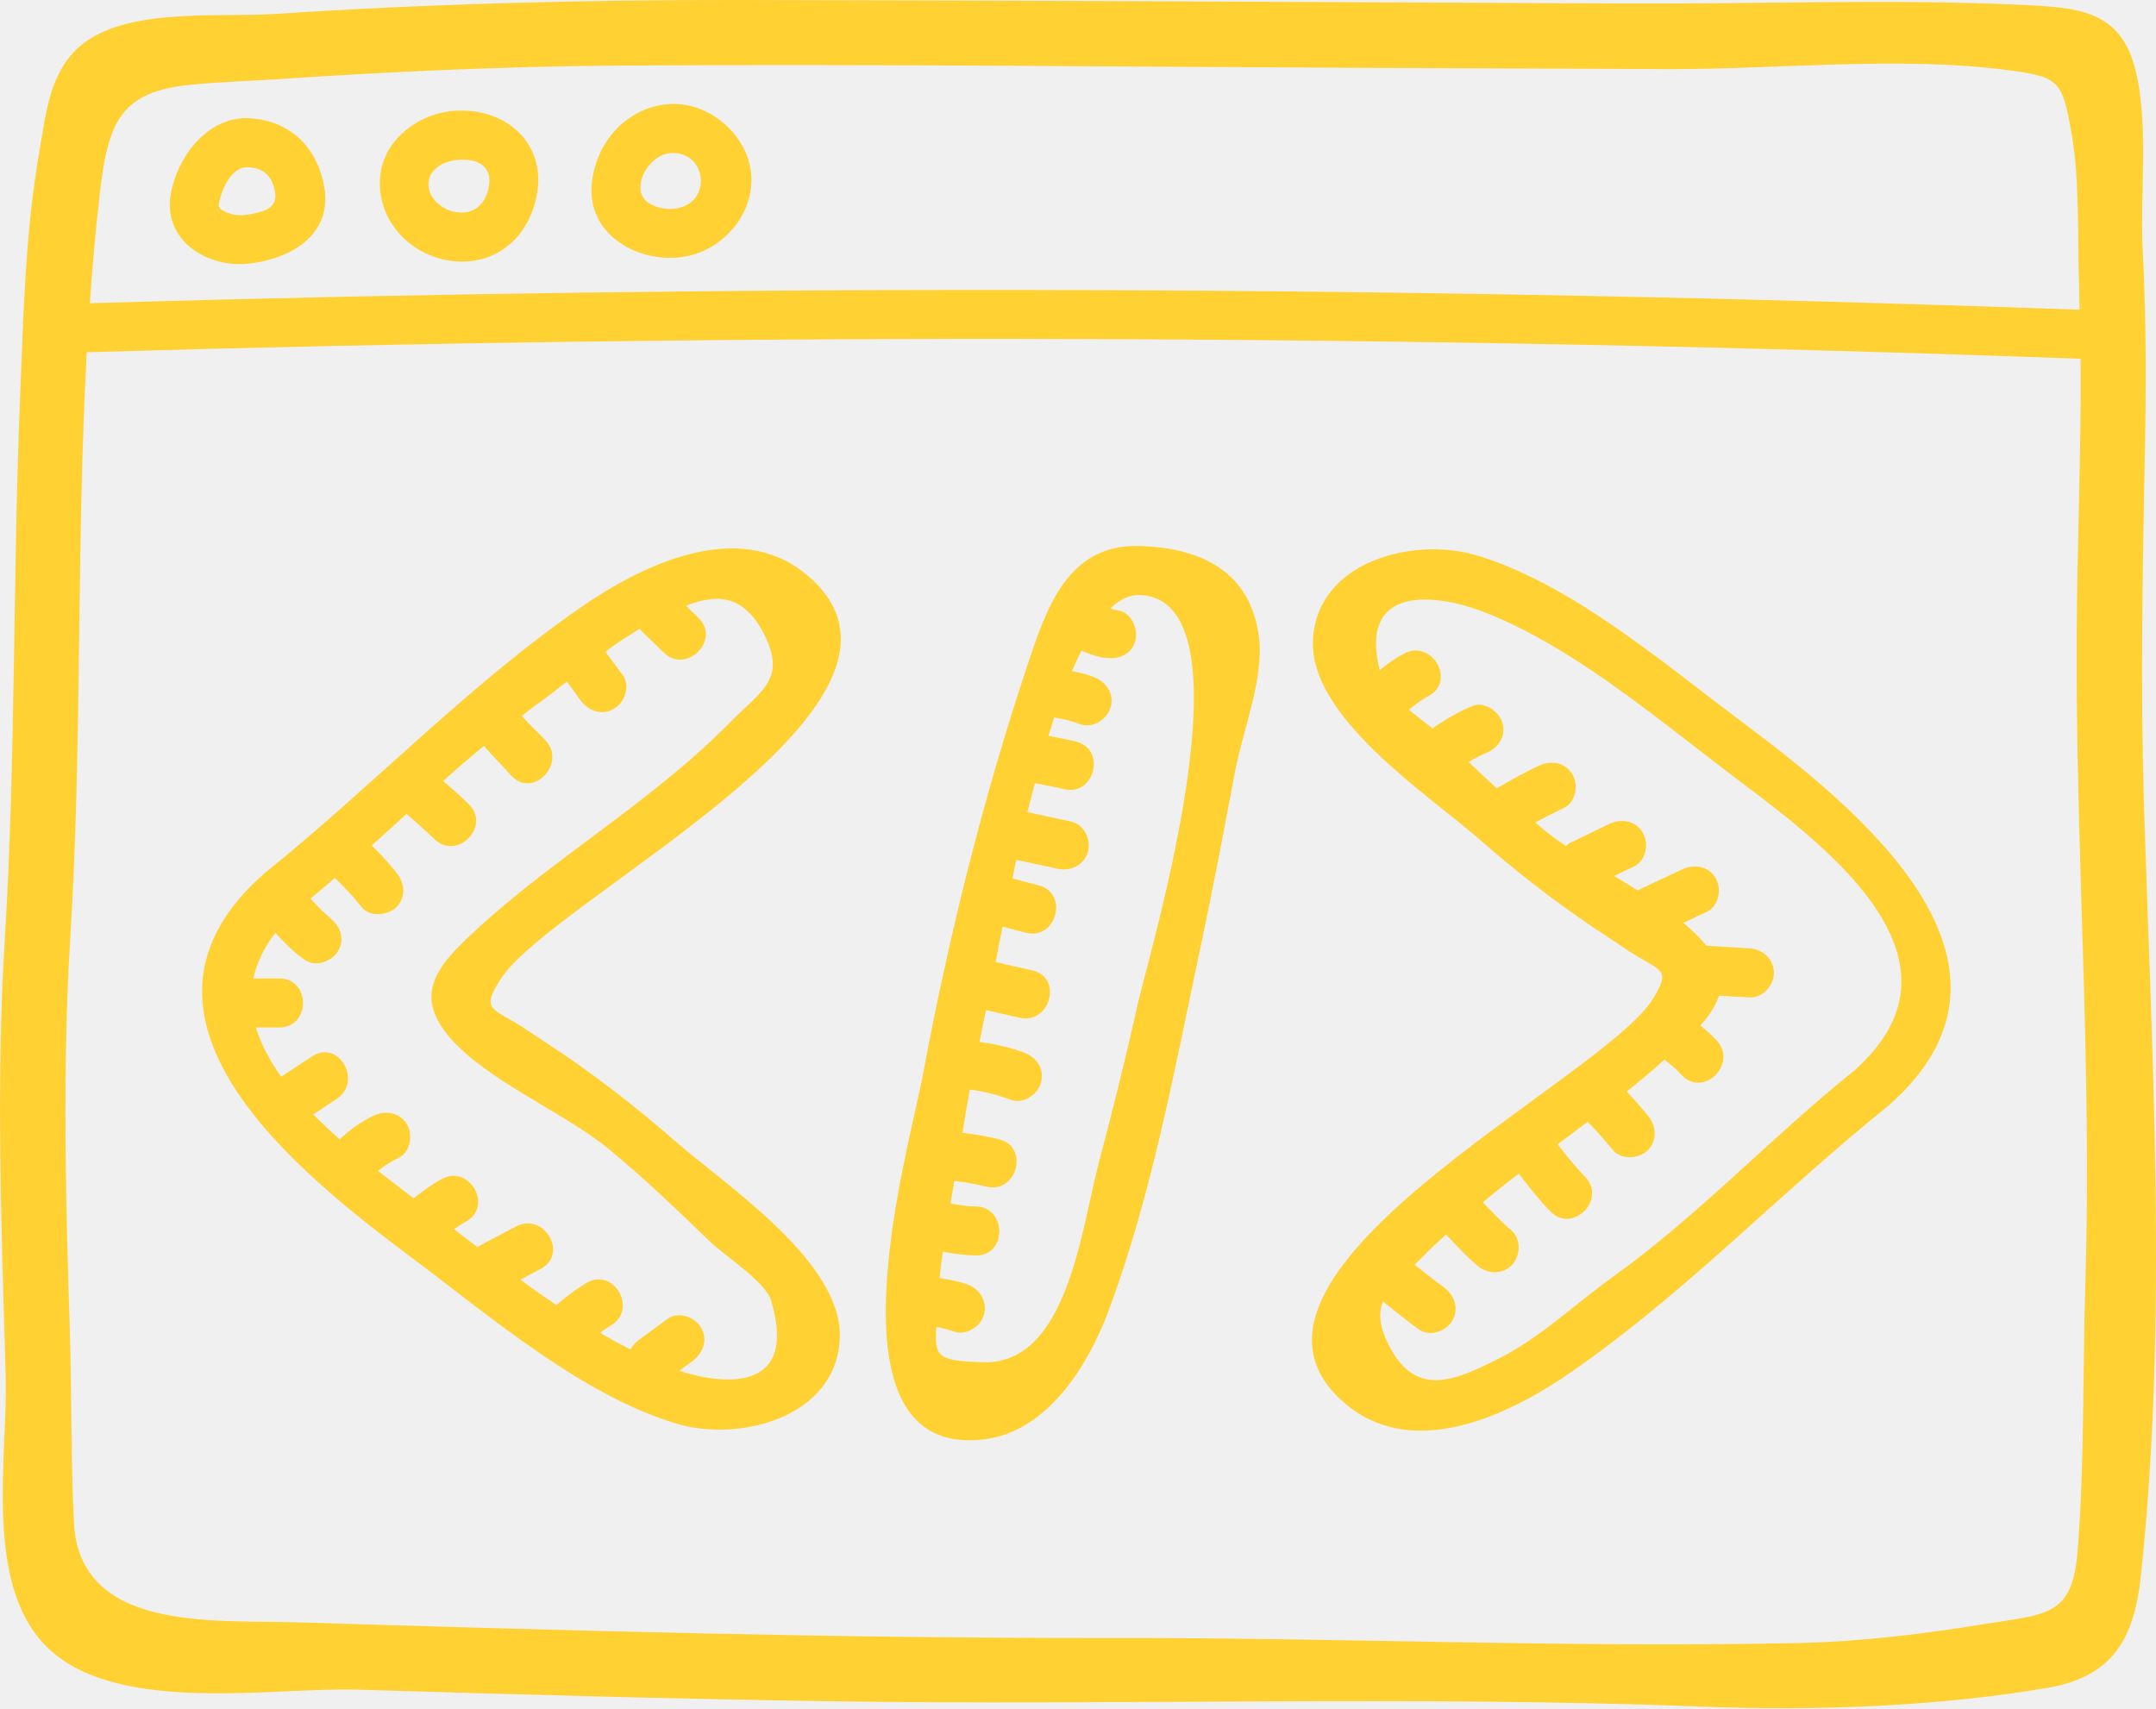
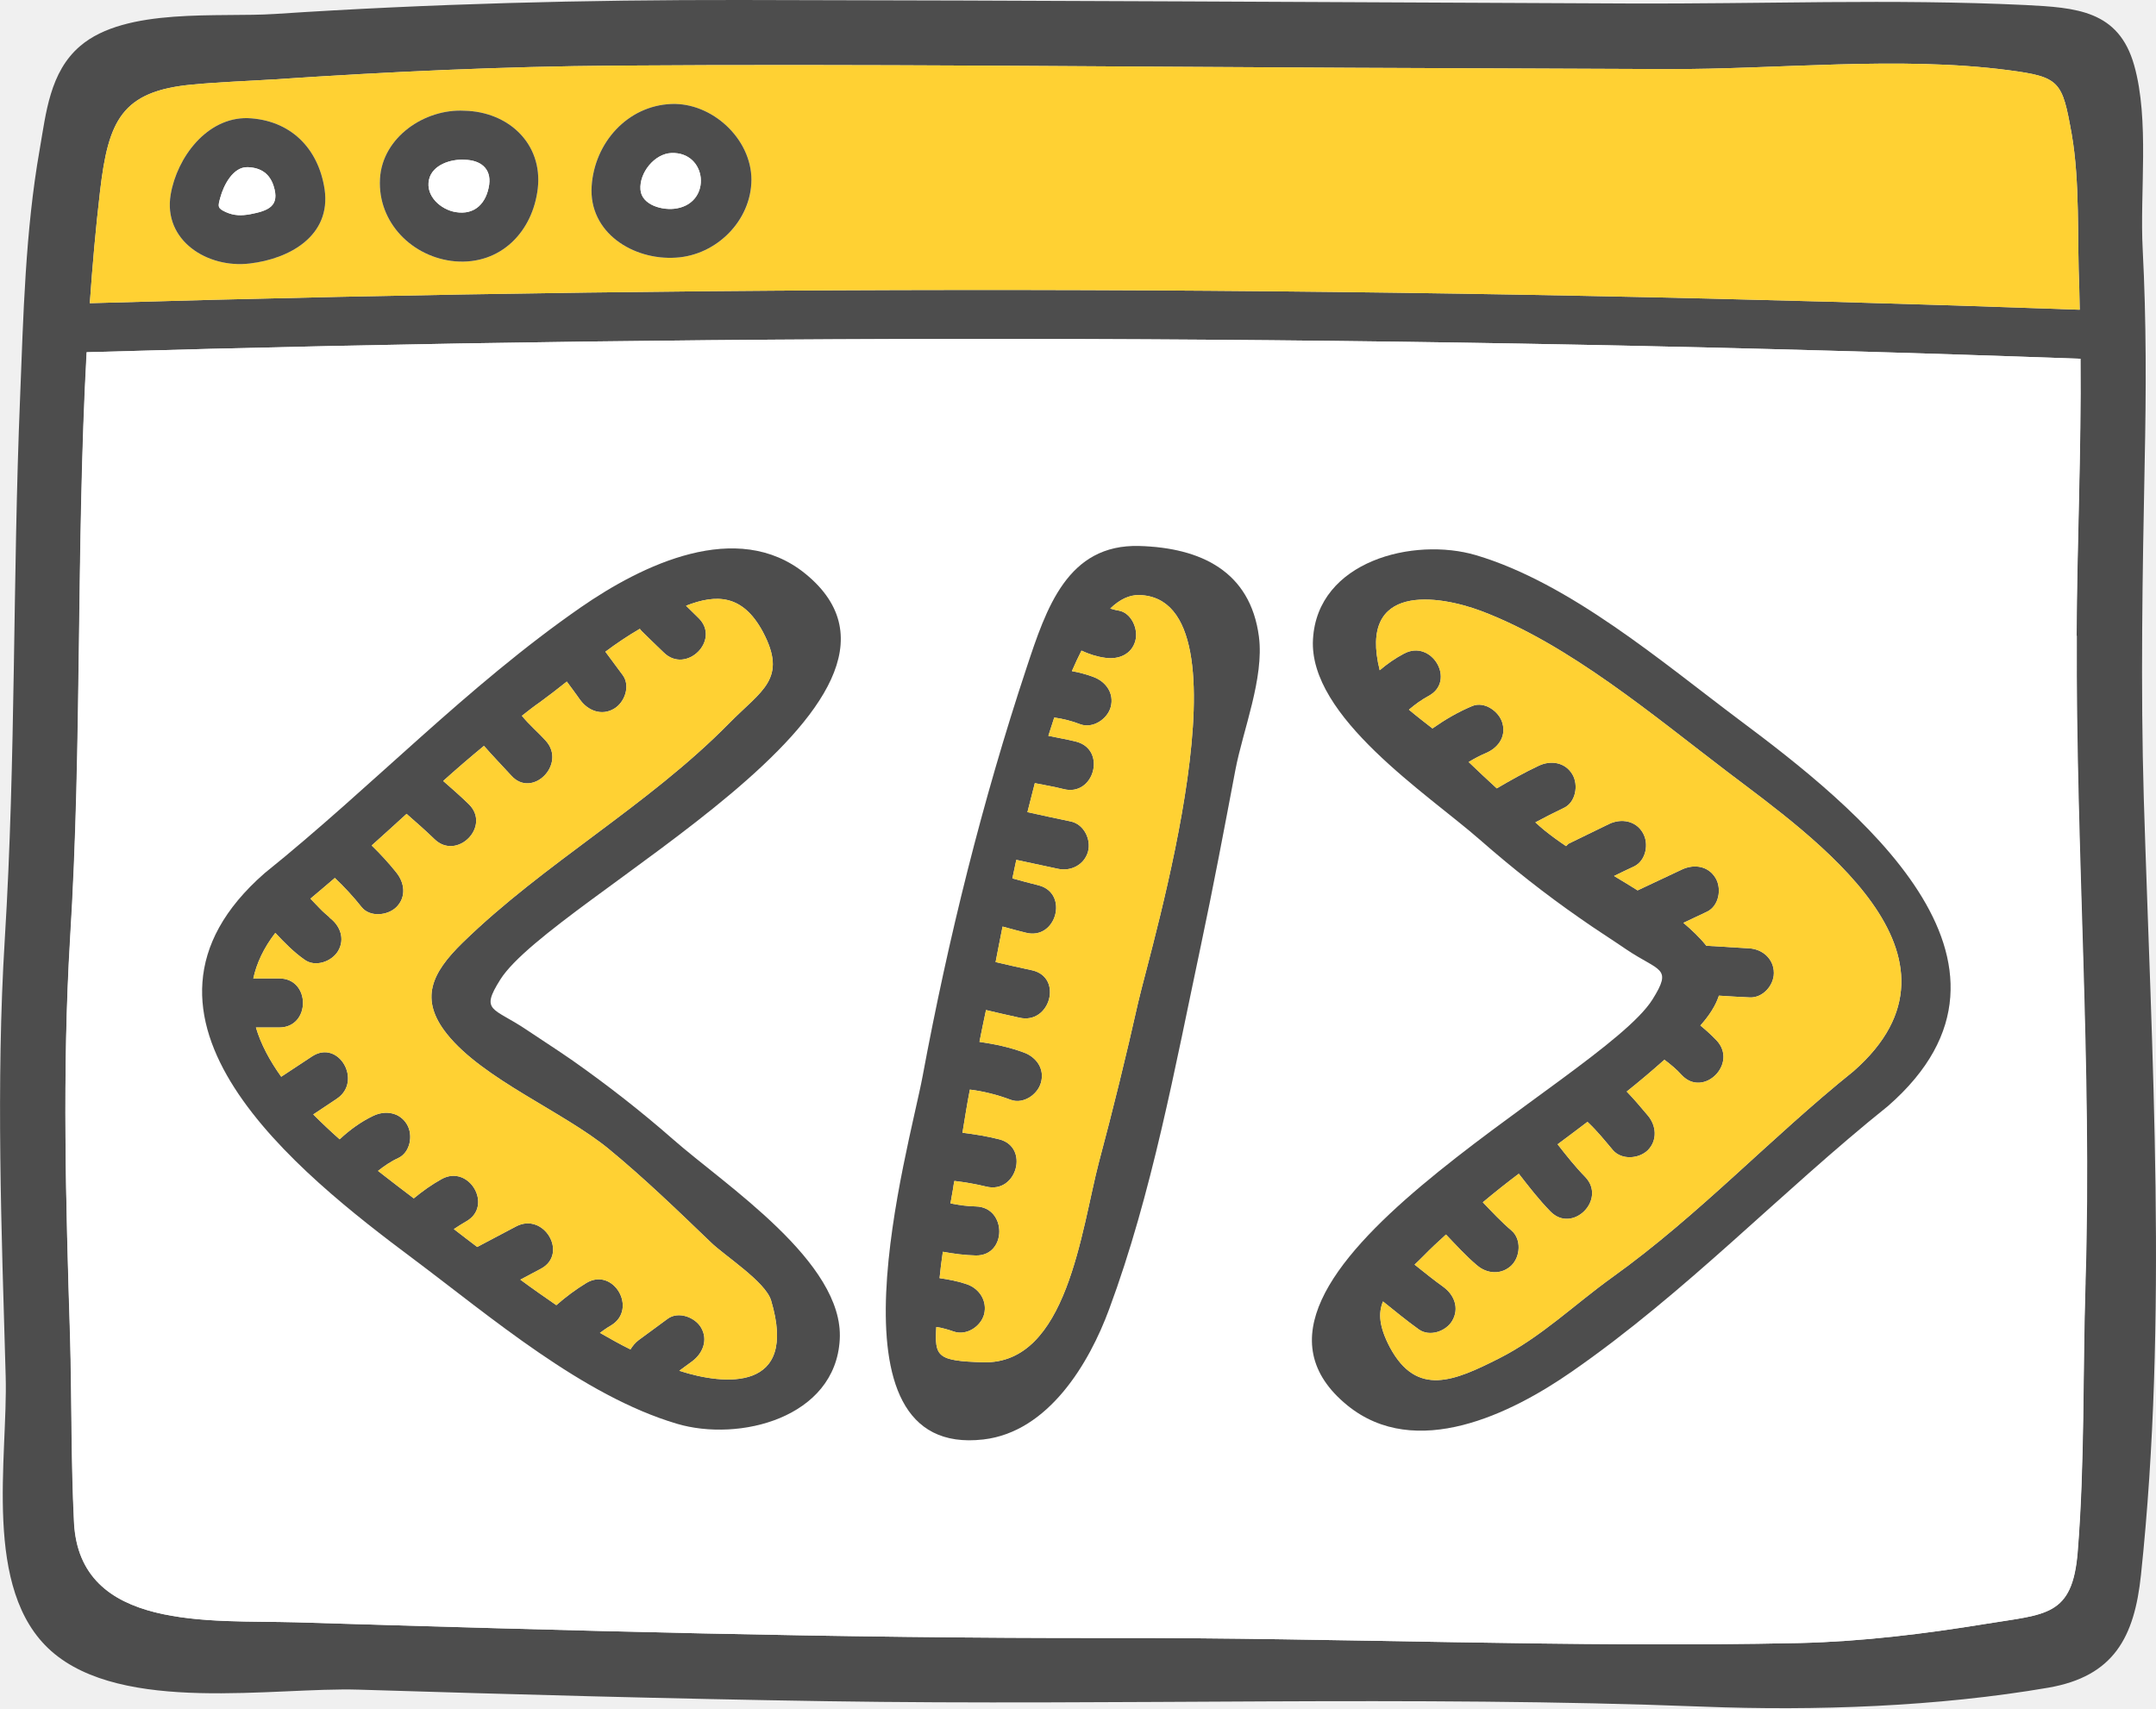
<svg xmlns="http://www.w3.org/2000/svg" id="Capa_2" data-name="Capa 2" viewBox="0 0 98.9 78.37">
  <defs>
    <style>
      .cls-1 {
+         fill: #fff;
+       }
+ 
+       .cls-2 {
+         fill: #4d4d4d;
+       }
+ 
+       .cls-3 {
        fill: #ffd133;
      }
    </style>
  </defs>
  <g id="Layer_1" data-name="Layer 1">
    <g>
-       <path class="cls-1" d="M98.34,36.63c-.15-5.13-.06-10.26,.04-15.39,.07-3.27,.08-6.52-.09-9.79-.14-2.61,.32-5.94-.39-8.45-.71-2.53-2.66-2.65-5-2.77-6.07-.29-12.19-.04-18.26-.07C61.08,.1,47.53,.02,33.98,0c-7.14-.01-14.24,.17-21.36,.64-2.56,.17-6.85-.32-8.94,1.47-1.4,1.19-1.57,3.09-1.86,4.75-.66,3.74-.75,7.64-.9,11.42-.34,8.27-.19,16.54-.7,24.8-.41,6.69-.15,13.36,.04,20.05,.11,3.75-1.09,9.8,2.09,12.62,3.28,2.9,10.22,1.65,14.1,1.77,7.16,.22,14.31,.42,21.47,.53,13.42,.21,26.81-.27,40.22,.25,5.12,.2,10.76,0,15.82-.87,3.01-.52,3.95-2.32,4.25-5.17,1.25-11.77,.49-23.84,.13-35.63ZM4.59,8.77c.38-3.24,.99-4.59,4.23-4.89,1.26-.12,2.53-.16,3.8-.24,5.22-.35,10.43-.59,15.66-.63,11.24-.08,22.47,.05,33.7,.1,4.83,.02,9.66,.04,14.49,.06,5.09,.02,10.62-.61,15.66,.05,2.37,.31,2.47,.51,2.9,2.92,.39,2.21,.25,4.83,.35,7.08,0,.33,0,.66,.02,.99-30.42-1.1-60.86-1.2-91.28-.3,.12-1.72,.27-3.43,.47-5.14ZM95.66,58.85c-.13,4.1-.03,8.26-.36,12.36-.24,2.97-1.46,2.84-4.2,3.29-2.82,.46-5.66,.81-8.52,.88-10.51,.23-21.14-.25-31.67-.23-12.45,.02-24.9-.34-37.35-.72-3.89-.11-9.93,.42-10.17-4.6-.14-2.83-.1-5.68-.18-8.51-.19-6.09-.36-12.16,.01-18.24,.56-8.94,.27-17.96,.76-26.92,30.48-.9,60.99-.81,91.46,.3,.04,4.24-.16,8.48-.18,12.71-.05,9.91,.71,19.76,.4,29.68Z" />
-       <path class="cls-1" d="M14.89,8.68c-.29-1.9-1.58-3.18-3.53-3.26-1.87-.04-3.24,1.8-3.53,3.5-.36,2.12,1.69,3.4,3.62,3.17,1.83-.21,3.75-1.27,3.44-3.41Zm-3.42,1.15c-.4,.07-.73,.07-1.11-.1-.39-.18-.37-.25-.25-.68,.15-.55,.58-1.4,1.25-1.38,.61,.02,1.01,.3,1.19,.86,.3,.93-.24,1.14-1.08,1.3Z" />
-       <path class="cls-1" d="M21.3,5.08c-1.82-.1-3.77,1.22-3.87,3.13-.11,2.01,1.5,3.61,3.45,3.78,2.09,.17,3.56-1.36,3.79-3.35,.23-2.06-1.36-3.52-3.37-3.56Zm1.14,3.39c-.12,.84-.65,1.41-1.54,1.26-.67-.11-1.39-.73-1.22-1.49,.15-.68,1.01-.95,1.62-.91,.73,.01,1.24,.39,1.14,1.14Z" />
-       <path class="cls-1" d="M30.8,4.77c-2.02,.08-3.53,1.78-3.66,3.77-.14,2.13,1.9,3.41,3.87,3.28,1.85-.11,3.45-1.69,3.46-3.57,0-1.89-1.81-3.55-3.67-3.48Zm.25,4.79c-.64,.12-1.62-.15-1.67-.86-.06-.78,.65-1.65,1.42-1.68,1.63-.06,1.87,2.25,.25,2.54Z" />
-       <path class="cls-1" d="M30.86,52.26c-1.46-1.28-3-2.48-4.59-3.6-.69-.48-1.41-.94-2.11-1.41-1.54-1.04-2.15-.82-1.21-2.31,2.38-3.77,21.18-12.77,13.99-18.62-3.13-2.54-7.5-.39-10.29,1.54-5.25,3.64-9.55,8.21-14.51,12.2-7.54,6.59,1.58,13.78,6.81,17.69,3.54,2.65,7.78,6.29,12.1,7.57,2.86,.85,7.27-.27,7.47-3.86,.21-3.55-5.28-7.1-7.66-9.2Zm.3,10.63c.2-.15,.4-.29,.6-.44,.48-.36,.73-.98,.4-1.54-.28-.48-1.05-.77-1.54-.4-.44,.32-.88,.65-1.32,.97-.16,.12-.28,.27-.38,.43-.47-.23-.93-.49-1.4-.76,.17-.12,.33-.24,.51-.34,1.24-.75,.11-2.69-1.13-1.95-.49,.3-.95,.64-1.38,1.02-.55-.38-1.11-.77-1.65-1.17,.31-.17,.63-.33,.94-.5,1.28-.68,.14-2.62-1.14-1.94-.59,.31-1.19,.63-1.78,.94-.36-.27-.72-.55-1.07-.82,.18-.12,.37-.24,.56-.35,1.27-.71,.13-2.65-1.13-1.94-.45,.25-.87,.55-1.27,.88-.51-.39-1.07-.81-1.64-1.26,.28-.22,.58-.43,.93-.59,.55-.26,.69-1.05,.4-1.54-.33-.56-.99-.66-1.54-.4-.57,.27-1.09,.65-1.55,1.08-.42-.37-.82-.75-1.21-1.14,.36-.24,.72-.48,1.08-.72,1.2-.8,.08-2.75-1.14-1.94-.47,.31-.94,.62-1.41,.93-.52-.73-.93-1.48-1.16-2.26h1.07c1.45,0,1.45-2.25,0-2.25h-1.19c.15-.69,.47-1.39,1.01-2.09,.42,.45,.84,.88,1.34,1.23,.49,.36,1.25,.09,1.54-.4,.33-.56,.09-1.18-.41-1.54,.02,0,.03,.02,.04,.02-.05-.05-.23-.2-.25-.22-.15-.13-.28-.28-.42-.42-.08-.08-.15-.16-.23-.24,.38-.32,.75-.63,1.12-.95,.44,.42,.85,.86,1.23,1.34,.38,.47,1.19,.39,1.59,0,.47-.47,.38-1.12,0-1.59-.35-.44-.73-.85-1.13-1.24,.54-.48,1.07-.97,1.6-1.45,.43,.38,.86,.75,1.27,1.15,1.03,1.02,2.62-.57,1.59-1.59-.38-.37-.78-.72-1.18-1.07,.61-.55,1.24-1.09,1.87-1.61,.4,.46,.83,.9,1.25,1.36,.96,1.08,2.55-.52,1.59-1.59-.35-.39-.77-.74-1.1-1.15,.28-.22,.56-.44,.85-.64,.41-.3,.81-.61,1.21-.93,.21,.28,.42,.57,.62,.85,.36,.49,.98,.73,1.54,.4,.49-.28,.77-1.04,.41-1.54-.27-.36-.53-.72-.8-1.08,.51-.38,1.03-.73,1.58-1.05,.03,.04,.06,.08,.1,.12,.33,.32,.66,.65,1,.97,1.03,1.01,2.63-.58,1.59-1.59-.19-.19-.38-.37-.57-.56,1.39-.54,2.59-.53,3.52,1.19,1.16,2.18-.06,2.69-1.55,4.21-3.72,3.78-8.47,6.4-12.23,10.07-1.41,1.38-1.99,2.58-.7,4.19,1.66,2.07,5.31,3.54,7.41,5.26,1.64,1.35,3.16,2.82,4.69,4.29,.61,.6,2.5,1.8,2.76,2.66,1.26,4.21-2.13,3.91-4.21,3.23Z" />
-       <path class="cls-1" d="M79.8,33.04c-3.54-2.65-7.78-6.29-12.1-7.57-2.86-.84-7.27,.27-7.47,3.86-.21,3.56,5.28,7.11,7.66,9.2,1.46,1.28,2.99,2.49,4.59,3.6,.69,.49,1.41,.94,2.11,1.42,1.54,1.04,2.15,.81,1.21,2.31-2.38,3.77-21.18,12.77-13.99,18.62,3.13,2.54,7.5,.39,10.29-1.55,5.25-3.64,9.55-8.21,14.51-12.19,7.54-6.59-1.58-13.79-6.81-17.7Zm5.22,16.11c-3.81,3.06-7.08,6.6-11.06,9.45-1.74,1.25-3.27,2.75-5.19,3.72-2.04,1.03-3.77,1.8-5.01-.5-.5-.95-.54-1.57-.32-2.11,.54,.43,1.08,.88,1.64,1.28,.5,.36,1.26,.09,1.54-.4,.33-.57,.09-1.18-.4-1.54-.46-.33-.89-.68-1.33-1.03,.14-.13,.27-.26,.42-.41,.33-.34,.67-.65,1.02-.97,.46,.48,.91,.98,1.42,1.41,.46,.4,1.13,.45,1.59,0,.4-.4,.46-1.19,0-1.59-.47-.4-.89-.85-1.32-1.3,.54-.45,1.09-.89,1.65-1.31,.46,.59,.92,1.19,1.45,1.73,1.01,1.04,2.6-.55,1.59-1.59-.46-.47-.86-.98-1.26-1.49,.46-.34,.92-.69,1.37-1.03,.43,.4,.79,.85,1.17,1.3,.4,.46,1.19,.4,1.6,0,.45-.46,.39-1.13,0-1.59-.32-.38-.63-.75-.97-1.1,.59-.47,1.17-.96,1.73-1.46,.29,.22,.56,.44,.8,.71,1,1.05,2.59-.54,1.59-1.6-.23-.24-.48-.47-.74-.68,.41-.46,.7-.91,.85-1.37,.46,.03,.93,.06,1.4,.08,.6,.04,1.12-.54,1.12-1.12,0-.64-.51-1.09-1.12-1.13-.66-.04-1.32-.08-1.98-.12,0-.01-.02-.03-.03-.04-.28-.35-.64-.69-1.02-1.01,.36-.17,.72-.34,1.08-.51,.55-.26,.69-1.05,.4-1.54-.33-.56-.98-.66-1.54-.4-.68,.32-1.36,.64-2.04,.96-.35-.22-.71-.44-1.08-.66,.31-.15,.61-.3,.92-.44,.55-.27,.69-1.05,.4-1.54-.32-.56-.99-.67-1.54-.41-.61,.3-1.23,.6-1.85,.9-.05,.03-.09,.08-.13,.12-.36-.24-.7-.49-1.01-.74-.14-.11-.26-.23-.4-.35,.43-.23,.86-.45,1.3-.66,.55-.25,.69-1.05,.4-1.54-.33-.56-.99-.66-1.54-.4-.66,.31-1.3,.67-1.93,1.04-.43-.39-.86-.8-1.29-1.21,.25-.15,.51-.29,.77-.4,.56-.23,.96-.74,.78-1.38-.14-.53-.82-1.02-1.38-.79-.67,.28-1.26,.63-1.83,1.03-.32-.25-.7-.54-1.08-.86,.28-.24,.57-.45,.9-.63,1.28-.68,.15-2.63-1.13-1.94-.4,.21-.77,.47-1.11,.76-1-4.03,2.7-3.45,4.65-2.72,4.03,1.52,7.93,4.82,11.31,7.39,3.91,2.97,11.81,8.44,5.77,13.73Z" />
-       <path class="cls-1" d="M57.75,29.22c-.39-3.02-2.68-4.09-5.49-4.17-3.29-.09-4.26,2.84-5.17,5.59-2.03,6.12-3.59,12.41-4.77,18.75-.62,3.31-4.76,17.54,2.8,16.65,2.97-.35,4.84-3.48,5.76-5.98,1.96-5.28,3.03-11.14,4.2-16.65,.57-2.69,1.08-5.39,1.59-8.09,.35-1.83,1.32-4.2,1.08-6.1Zm-5.54,16.77c-.55,2.45-1.15,4.9-1.8,7.33-.81,3.09-1.45,9.29-5.31,9.18-2.12-.06-2.23-.26-2.15-1.62,.27,.04,.54,.12,.8,.21,.58,.2,1.23-.22,1.39-.78,.16-.62-.21-1.19-.79-1.39-.41-.14-.83-.22-1.25-.28,.04-.4,.09-.81,.15-1.21,.5,.09,1,.16,1.51,.17,1.44,.03,1.44-2.22,0-2.25-.4,0-.78-.06-1.16-.14,.04-.22,.08-.45,.12-.68,.01-.12,.04-.24,.06-.35,.49,.06,.97,.14,1.46,.26,1.4,.35,2-1.82,.59-2.17-.55-.14-1.11-.23-1.68-.3,.11-.66,.21-1.32,.34-1.98,.64,.08,1.27,.24,1.88,.47,.57,.21,1.23-.24,1.38-.79,.18-.63-.21-1.17-.78-1.38-.67-.25-1.35-.39-2.04-.49,.1-.48,.19-.97,.3-1.46,.51,.12,1.02,.24,1.53,.35,1.41,.33,2.01-1.84,.6-2.17-.56-.12-1.13-.25-1.69-.38,.09-.48,.2-1.02,.32-1.63,.35,.1,.7,.19,1.06,.28,1.4,.37,2-1.8,.6-2.17-.41-.1-.81-.21-1.21-.32,.06-.28,.12-.56,.18-.85,.64,.14,1.27,.27,1.91,.41,.59,.13,1.21-.18,1.38-.79,.15-.56-.19-1.25-.78-1.38-.67-.14-1.33-.28-2-.43,.11-.44,.23-.89,.34-1.33,.44,.09,.88,.16,1.31,.27,1.4,.37,2-1.79,.6-2.17-.43-.11-.86-.18-1.29-.27,.09-.28,.18-.56,.27-.84,.42,.06,.81,.16,1.2,.31,.57,.21,1.24-.24,1.39-.79,.17-.63-.22-1.17-.79-1.38-.32-.12-.65-.21-.99-.27,.14-.33,.29-.64,.44-.94,.34,.16,.71,.28,1.09,.33,.6,.09,1.21-.15,1.38-.78,.15-.53-.18-1.3-.78-1.39-.14-.02-.25-.06-.37-.09,.42-.41,.87-.63,1.33-.62,5.36,.15,.54,16.11-.05,18.69Z" />
+       <path class="cls-2" d="M98.34,36.63c-.15-5.13-.06-10.26,.04-15.39,.07-3.27,.08-6.52-.09-9.79-.14-2.61,.32-5.94-.39-8.45-.71-2.53-2.66-2.65-5-2.77-6.07-.29-12.19-.04-18.26-.07C61.08,.1,47.53,.02,33.98,0c-7.14-.01-14.24,.17-21.36,.64-2.56,.17-6.85-.32-8.94,1.47-1.4,1.19-1.57,3.09-1.86,4.75-.66,3.74-.75,7.64-.9,11.42-.34,8.27-.19,16.54-.7,24.8-.41,6.69-.15,13.36,.04,20.05,.11,3.75-1.09,9.8,2.09,12.62,3.28,2.9,10.22,1.65,14.1,1.77,7.16,.22,14.31,.42,21.47,.53,13.42,.21,26.81-.27,40.22,.25,5.12,.2,10.76,0,15.82-.87,3.01-.52,3.95-2.32,4.25-5.17,1.25-11.77,.49-23.84,.13-35.63ZM4.59,8.77c.38-3.24,.99-4.59,4.23-4.89,1.26-.12,2.53-.16,3.8-.24,5.22-.35,10.43-.59,15.66-.63,11.24-.08,22.47,.05,33.7,.1,4.83,.02,9.66,.04,14.49,.06,5.09,.02,10.62-.61,15.66,.05,2.37,.31,2.47,.51,2.9,2.92,.39,2.21,.25,4.83,.35,7.08,.01,.33,.01,.66,.02,.99-30.42-1.1-60.86-1.2-91.28-.3,.12-1.72,.27-3.43,.47-5.14ZM95.66,58.85c-.13,4.1-.03,8.26-.36,12.36-.24,2.97-1.46,2.84-4.2,3.29-2.82,.46-5.66,.81-8.52,.88-10.51,.23-21.14-.25-31.67-.23-12.45,.02-24.9-.34-37.35-.72-3.89-.11-9.93,.42-10.17-4.6-.14-2.83-.1-5.68-.18-8.51-.19-6.09-.36-12.16,0-18.24,.56-8.94,.27-17.96,.76-26.92,30.48-.9,60.99-.81,91.46,.3,.04,4.24-.16,8.48-.18,12.71-.05,9.91,.71,19.76,.4,29.68Z" />
+       <path class="cls-1" d="M95.26,29.17c.02-4.23,.22-8.47,.18-12.71-30.47-1.11-60.98-1.2-91.46-.3-.49,8.96-.2,17.98-.76,26.92-.37,6.08-.2,12.15,0,18.24,.08,2.83,.04,5.68,.18,8.51,.24,5.02,6.28,4.49,10.17,4.6,12.45,.38,24.9,.74,37.35,.72,10.53-.02,21.16,.46,31.67,.23,2.86-.07,5.7-.42,8.52-.88,2.74-.45,3.96-.32,4.2-3.29,.33-4.1,.23-8.26,.36-12.36,.31-9.92-.45-19.77-.4-29.68ZM24.16,47.25c.7,.47,1.42,.93,2.11,1.41,1.59,1.12,3.13,2.32,4.59,3.6,2.38,2.1,7.87,5.65,7.66,9.2-.2,3.59-4.61,4.71-7.47,3.86-4.32-1.28-8.56-4.92-12.1-7.57-5.23-3.91-14.35-11.1-6.81-17.69,4.96-3.99,9.26-8.56,14.51-12.2,2.79-1.93,7.16-4.08,10.29-1.54,7.19,5.85-11.61,14.85-13.99,18.62-.94,1.49-.33,1.27,1.21,2.31Zm32.51-11.93c-.51,2.7-1.02,5.4-1.59,8.09-1.17,5.51-2.24,11.37-4.2,16.65-.92,2.5-2.79,5.63-5.76,5.98-7.56,.89-3.42-13.34-2.8-16.65,1.18-6.34,2.74-12.63,4.77-18.75,.91-2.75,1.88-5.68,5.17-5.59,2.81,.08,5.1,1.15,5.49,4.17,.24,1.9-.73,4.27-1.08,6.1Zm29.94,15.42c-4.96,3.98-9.26,8.55-14.51,12.19-2.79,1.94-7.16,4.09-10.29,1.55-7.19-5.85,11.61-14.85,13.99-18.62,.94-1.5,.33-1.27-1.21-2.31-.7-.48-1.42-.93-2.11-1.42-1.6-1.11-3.13-2.32-4.59-3.6-2.38-2.09-7.87-5.64-7.66-9.2,.2-3.59,4.61-4.7,7.47-3.86,4.32,1.28,8.56,4.92,12.1,7.57,5.23,3.91,14.35,11.11,6.81,17.7Z" />
+       <path class="cls-3" d="M95.38,13.22c-.1-2.25,.04-4.87-.35-7.08-.43-2.41-.53-2.61-2.9-2.92-5.04-.66-10.57-.03-15.66-.05-4.83-.02-9.66-.04-14.49-.06-11.23-.05-22.46-.18-33.7-.1-5.23,.04-10.44,.28-15.66,.63-1.27,.08-2.54,.12-3.8,.24-3.24,.3-3.85,1.65-4.23,4.89-.2,1.71-.35,3.42-.47,5.14,30.42-.9,60.86-.8,91.28,.3-.01-.33-.01-.66-.02-.99ZM11.45,12.09c-1.93,.23-3.98-1.05-3.62-3.17,.29-1.7,1.66-3.54,3.53-3.5,1.95,.08,3.24,1.36,3.53,3.26,.31,2.14-1.61,3.2-3.44,3.41Zm13.22-3.45c-.23,1.99-1.7,3.52-3.79,3.35-1.95-.17-3.56-1.77-3.45-3.78,.1-1.91,2.05-3.23,3.87-3.13,2.01,.04,3.6,1.5,3.37,3.56Zm6.34,3.18c-1.97,.13-4.01-1.15-3.87-3.28,.13-1.99,1.64-3.69,3.66-3.77,1.86-.07,3.67,1.59,3.67,3.48,0,1.88-1.61,3.46-3.46,3.57Z" />
+       <path class="cls-2" d="M14.89,8.68c-.29-1.9-1.58-3.18-3.53-3.26-1.87-.04-3.24,1.8-3.53,3.5-.36,2.12,1.69,3.4,3.62,3.17,1.83-.21,3.75-1.27,3.44-3.41Zm-3.42,1.15c-.4,.07-.73,.07-1.11-.1-.39-.18-.37-.25-.25-.68,.15-.55,.58-1.4,1.25-1.38,.61,.02,1.01,.3,1.19,.86,.3,.93-.24,1.14-1.08,1.3Z" />
+       <path class="cls-1" d="M11.47,9.83c-.4,.07-.73,.07-1.11-.1-.39-.18-.37-.25-.25-.68,.15-.55,.58-1.4,1.25-1.38,.61,.02,1.01,.3,1.19,.86,.3,.93-.24,1.14-1.08,1.3Z" />
+       <path class="cls-2" d="M21.3,5.08c-1.82-.1-3.77,1.22-3.87,3.13-.11,2.01,1.5,3.61,3.45,3.78,2.09,.17,3.56-1.36,3.79-3.35,.23-2.06-1.36-3.52-3.37-3.56Zm1.14,3.39c-.12,.84-.65,1.41-1.54,1.26-.67-.11-1.39-.73-1.22-1.49,.15-.68,1.01-.95,1.62-.91,.73,.01,1.24,.39,1.14,1.14Z" />
+       <path class="cls-1" d="M22.44,8.47c-.12,.84-.65,1.41-1.54,1.26-.67-.11-1.39-.73-1.22-1.49,.15-.68,1.01-.95,1.62-.91,.73,.01,1.24,.39,1.14,1.14Z" />
+       <path class="cls-2" d="M30.8,4.77c-2.02,.08-3.53,1.78-3.66,3.77-.14,2.13,1.9,3.41,3.87,3.28,1.85-.11,3.45-1.69,3.46-3.57,0-1.89-1.81-3.55-3.67-3.48Zm.25,4.79c-.64,.12-1.62-.15-1.67-.86-.06-.78,.65-1.65,1.42-1.68,1.63-.06,1.87,2.25,.25,2.54Z" />
+       <path class="cls-1" d="M31.05,9.56c-.64,.12-1.62-.15-1.67-.86-.06-.78,.65-1.65,1.42-1.68,1.63-.06,1.87,2.25,.25,2.54Z" />
+       <path class="cls-2" d="M30.86,52.26c-1.46-1.28-3-2.48-4.59-3.6-.69-.48-1.41-.94-2.11-1.41-1.54-1.04-2.15-.82-1.21-2.31,2.38-3.77,21.18-12.77,13.99-18.62-3.13-2.54-7.5-.39-10.29,1.54-5.25,3.64-9.55,8.21-14.51,12.2-7.54,6.59,1.58,13.78,6.81,17.69,3.54,2.65,7.78,6.29,12.1,7.57,2.86,.85,7.27-.27,7.47-3.86,.21-3.55-5.28-7.1-7.66-9.2Zm.3,10.63c.2-.15,.4-.29,.6-.44,.48-.36,.73-.98,.4-1.54-.28-.48-1.05-.77-1.54-.4-.44,.32-.88,.65-1.32,.97-.16,.12-.28,.27-.38,.43-.47-.23-.93-.49-1.4-.76,.17-.12,.33-.24,.51-.34,1.24-.75,.11-2.69-1.13-1.95-.49,.3-.95,.64-1.38,1.02-.55-.38-1.11-.77-1.65-1.17,.31-.17,.63-.33,.94-.5,1.28-.68,.14-2.62-1.14-1.94-.59,.31-1.19,.63-1.78,.94-.36-.27-.72-.55-1.07-.82,.18-.12,.37-.24,.56-.35,1.27-.71,.13-2.65-1.13-1.94-.45,.25-.87,.55-1.27,.88-.51-.39-1.07-.81-1.64-1.26,.28-.22,.58-.43,.93-.59,.55-.26,.69-1.05,.4-1.54-.33-.56-.99-.66-1.54-.4-.57,.27-1.09,.65-1.55,1.08-.42-.37-.82-.75-1.21-1.14,.36-.24,.72-.48,1.08-.72,1.2-.8,.08-2.75-1.14-1.94-.47,.31-.94,.62-1.41,.93-.52-.73-.93-1.48-1.16-2.26h1.07c1.45,0,1.45-2.25,0-2.25h-1.19c.15-.69,.47-1.39,1.01-2.09,.42,.45,.84,.88,1.34,1.23,.49,.36,1.25,.09,1.54-.4,.33-.56,.09-1.18-.41-1.54,.02,.01,.03,.02,.04,.02-.05-.05-.23-.2-.25-.22-.15-.13-.28-.28-.42-.42-.08-.08-.15-.16-.23-.24,.38-.32,.75-.63,1.12-.95,.44,.42,.85,.86,1.23,1.34,.38,.47,1.19,.39,1.59,0,.47-.47,.38-1.12,0-1.59-.35-.44-.73-.85-1.13-1.24,.54-.48,1.07-.97,1.6-1.45,.43,.38,.86,.75,1.27,1.15,1.03,1.02,2.62-.57,1.59-1.59-.38-.37-.78-.72-1.18-1.07,.61-.55,1.24-1.09,1.87-1.61,.4,.46,.83,.9,1.25,1.36,.96,1.08,2.55-.52,1.59-1.59-.35-.39-.77-.74-1.1-1.15,.28-.22,.56-.44,.85-.64,.41-.3,.81-.61,1.21-.93,.21,.28,.42,.57,.62,.85,.36,.49,.98,.73,1.54,.4,.49-.28,.77-1.04,.41-1.54-.27-.36-.53-.72-.8-1.08,.51-.38,1.03-.73,1.58-1.05,.03,.04,.06,.08,.1,.12,.33,.32,.66,.65,1,.97,1.03,1.01,2.63-.58,1.59-1.59-.19-.19-.38-.37-.57-.56,1.39-.54,2.59-.53,3.52,1.19,1.16,2.18-.06,2.69-1.55,4.21-3.72,3.78-8.47,6.4-12.23,10.07-1.41,1.38-1.99,2.58-.7,4.19,1.66,2.07,5.31,3.54,7.41,5.26,1.64,1.35,3.16,2.82,4.69,4.29,.61,.6,2.5,1.8,2.76,2.66,1.26,4.21-2.13,3.91-4.21,3.23Z" />
+       <path class="cls-3" d="M31.16,62.89c.2-.15,.4-.29,.6-.44,.48-.36,.73-.98,.4-1.54-.28-.48-1.05-.77-1.54-.4-.44,.32-.88,.65-1.32,.97-.16,.12-.28,.27-.38,.43-.47-.23-.93-.49-1.4-.76,.17-.12,.33-.24,.51-.34,1.24-.75,.11-2.69-1.13-1.95-.49,.3-.95,.64-1.38,1.02-.55-.38-1.11-.77-1.65-1.17,.31-.17,.63-.33,.94-.5,1.28-.68,.14-2.62-1.14-1.94-.59,.31-1.19,.63-1.78,.94-.36-.27-.72-.55-1.07-.82,.18-.12,.37-.24,.56-.35,1.27-.71,.13-2.65-1.13-1.94-.45,.25-.87,.55-1.27,.88-.51-.39-1.07-.81-1.64-1.26,.28-.22,.58-.43,.93-.59,.55-.26,.69-1.05,.4-1.54-.33-.56-.99-.66-1.54-.4-.57,.27-1.09,.65-1.55,1.08-.42-.37-.82-.75-1.21-1.14,.36-.24,.72-.48,1.08-.72,1.2-.8,.08-2.75-1.14-1.94-.47,.31-.94,.62-1.41,.93-.52-.73-.93-1.48-1.16-2.26h1.07c1.45,0,1.45-2.25,0-2.25h-1.19c.15-.69,.47-1.39,1.01-2.09,.42,.45,.84,.88,1.34,1.23,.49,.36,1.25,.09,1.54-.4,.33-.56,.09-1.18-.41-1.54,.02,.01,.03,.02,.04,.02-.05-.05-.23-.2-.25-.22-.15-.13-.28-.28-.42-.42-.08-.08-.15-.16-.23-.24,.38-.32,.75-.63,1.12-.95,.44,.42,.85,.86,1.23,1.34,.38,.47,1.19,.39,1.59,0,.47-.47,.38-1.12,0-1.59-.35-.44-.73-.85-1.13-1.24,.54-.48,1.07-.97,1.6-1.45,.43,.38,.86,.75,1.27,1.15,1.03,1.02,2.62-.57,1.59-1.59-.38-.37-.78-.72-1.18-1.07,.61-.55,1.24-1.09,1.87-1.61,.4,.46,.83,.9,1.25,1.36,.96,1.08,2.55-.52,1.59-1.59-.35-.39-.77-.74-1.1-1.15,.28-.22,.56-.44,.85-.64,.41-.3,.81-.61,1.21-.93,.21,.28,.42,.57,.62,.85,.36,.49,.98,.73,1.54,.4,.49-.28,.77-1.04,.41-1.54-.27-.36-.53-.72-.8-1.08,.51-.38,1.03-.73,1.58-1.05,.03,.04,.06,.08,.1,.12,.33,.32,.66,.65,1,.97,1.03,1.01,2.63-.58,1.59-1.59-.19-.19-.38-.37-.57-.56,1.39-.54,2.59-.53,3.52,1.19,1.16,2.18-.06,2.69-1.55,4.21-3.72,3.78-8.47,6.4-12.23,10.07-1.41,1.38-1.99,2.58-.7,4.19,1.66,2.07,5.31,3.54,7.41,5.26,1.64,1.35,3.16,2.82,4.69,4.29,.61,.6,2.5,1.8,2.76,2.66,1.26,4.21-2.13,3.91-4.21,3.23Z" />
+       <path class="cls-2" d="M79.8,33.04c-3.54-2.65-7.78-6.29-12.1-7.57-2.86-.84-7.27,.27-7.47,3.86-.21,3.56,5.28,7.11,7.66,9.2,1.46,1.28,2.99,2.49,4.59,3.6,.69,.49,1.41,.94,2.11,1.42,1.54,1.04,2.15,.81,1.21,2.31-2.38,3.77-21.18,12.77-13.99,18.62,3.13,2.54,7.5,.39,10.29-1.55,5.25-3.64,9.55-8.21,14.51-12.19,7.54-6.59-1.58-13.79-6.81-17.7Zm5.22,16.11c-3.81,3.06-7.08,6.6-11.06,9.45-1.74,1.25-3.27,2.75-5.19,3.72-2.04,1.03-3.77,1.8-5.01-.5-.5-.95-.54-1.57-.32-2.11,.54,.43,1.08,.88,1.64,1.28,.5,.36,1.26,.09,1.54-.4,.33-.57,.09-1.18-.4-1.54-.46-.33-.89-.68-1.33-1.03,.14-.13,.27-.26,.42-.41,.33-.34,.67-.65,1.02-.97,.46,.48,.91,.98,1.42,1.41,.46,.4,1.13,.45,1.59,0,.4-.4,.46-1.19,0-1.59-.47-.4-.89-.85-1.32-1.3,.54-.45,1.09-.89,1.65-1.31,.46,.59,.92,1.19,1.45,1.73,1.01,1.04,2.6-.55,1.59-1.59-.46-.47-.86-.98-1.26-1.49,.46-.34,.92-.69,1.37-1.03,.43,.4,.79,.85,1.17,1.3,.4,.46,1.19,.4,1.6,0,.45-.46,.39-1.13,0-1.59-.32-.38-.63-.75-.97-1.1,.59-.47,1.17-.96,1.73-1.46,.29,.22,.56,.44,.8,.71,1,1.05,2.59-.54,1.59-1.6-.23-.24-.48-.47-.74-.68,.41-.46,.7-.91,.85-1.37,.46,.03,.93,.06,1.4,.08,.6,.04,1.12-.54,1.12-1.12,0-.64-.51-1.09-1.12-1.13-.66-.04-1.32-.08-1.98-.12-.01-.01-.02-.03-.03-.04-.28-.35-.64-.69-1.02-1.01,.36-.17,.72-.34,1.08-.51,.55-.26,.69-1.05,.4-1.54-.33-.56-.98-.66-1.54-.4l-2.04,.96c-.35-.22-.71-.44-1.08-.66,.31-.15,.61-.3,.92-.44,.55-.27,.69-1.05,.4-1.54-.32-.56-.99-.67-1.54-.41-.61,.3-1.23,.6-1.85,.9-.05,.03-.09,.08-.13,.12-.36-.24-.7-.49-1.01-.74-.14-.11-.26-.23-.4-.35,.43-.23,.86-.45,1.3-.66,.55-.25,.69-1.05,.4-1.54-.33-.56-.99-.66-1.54-.4-.66,.31-1.3,.67-1.93,1.04-.43-.39-.86-.8-1.29-1.21,.25-.15,.51-.29,.77-.4,.56-.23,.96-.74,.78-1.38-.14-.53-.82-1.02-1.38-.79-.67,.28-1.26,.63-1.83,1.03-.32-.25-.7-.54-1.08-.86,.28-.24,.57-.45,.9-.63,1.28-.68,.15-2.63-1.13-1.94-.4,.21-.77,.47-1.11,.76-1-4.03,2.7-3.45,4.65-2.72,4.03,1.52,7.93,4.82,11.31,7.39,3.91,2.97,11.81,8.44,5.77,13.73Z" />
+       <path class="cls-3" d="M85.02,49.15c-3.81,3.06-7.08,6.6-11.06,9.45-1.74,1.25-3.27,2.75-5.19,3.72-2.04,1.03-3.77,1.8-5.01-.5-.5-.95-.54-1.57-.32-2.11,.54,.43,1.08,.88,1.64,1.28,.5,.36,1.26,.09,1.54-.4,.33-.57,.09-1.18-.4-1.54-.46-.33-.89-.68-1.33-1.03,.14-.13,.27-.26,.42-.41,.33-.34,.67-.65,1.02-.97,.46,.48,.91,.98,1.42,1.41,.46,.4,1.13,.45,1.59,0,.4-.4,.46-1.19,0-1.59-.47-.4-.89-.85-1.32-1.3,.54-.45,1.09-.89,1.65-1.31,.46,.59,.92,1.19,1.45,1.73,1.01,1.04,2.6-.55,1.59-1.59-.46-.47-.86-.98-1.26-1.49,.46-.34,.92-.69,1.37-1.03,.43,.4,.79,.85,1.17,1.3,.4,.46,1.19,.4,1.6,0,.45-.46,.39-1.13,0-1.59-.32-.38-.63-.75-.97-1.1,.59-.47,1.17-.96,1.73-1.46,.29,.22,.56,.44,.8,.71,1,1.05,2.59-.54,1.59-1.6-.23-.24-.48-.47-.74-.68,.41-.46,.7-.91,.85-1.37,.46,.03,.93,.06,1.4,.08,.6,.04,1.12-.54,1.12-1.12,0-.64-.51-1.09-1.12-1.13-.66-.04-1.32-.08-1.98-.12-.01-.01-.02-.03-.03-.04-.28-.35-.64-.69-1.02-1.01,.36-.17,.72-.34,1.08-.51,.55-.26,.69-1.05,.4-1.54-.33-.56-.98-.66-1.54-.4l-2.04,.96c-.35-.22-.71-.44-1.08-.66,.31-.15,.61-.3,.92-.44,.55-.27,.69-1.05,.4-1.54-.32-.56-.99-.67-1.54-.41-.61,.3-1.23,.6-1.85,.9-.05,.03-.09,.08-.13,.12-.36-.24-.7-.49-1.01-.74-.14-.11-.26-.23-.4-.35,.43-.23,.86-.45,1.3-.66,.55-.25,.69-1.05,.4-1.54-.33-.56-.99-.66-1.54-.4-.66,.31-1.3,.67-1.93,1.04-.43-.39-.86-.8-1.29-1.21,.25-.15,.51-.29,.77-.4,.56-.23,.96-.74,.78-1.38-.14-.53-.82-1.02-1.38-.79-.67,.28-1.26,.63-1.83,1.03-.32-.25-.7-.54-1.08-.86,.28-.24,.57-.45,.9-.63,1.28-.68,.15-2.63-1.13-1.94-.4,.21-.77,.47-1.11,.76-1-4.03,2.7-3.45,4.65-2.72,4.03,1.52,7.93,4.82,11.31,7.39,3.91,2.97,11.81,8.44,5.77,13.73Z" />
+       <path class="cls-2" d="M57.75,29.22c-.39-3.02-2.68-4.09-5.49-4.17-3.29-.09-4.26,2.84-5.17,5.59-2.03,6.12-3.59,12.41-4.77,18.75-.62,3.31-4.76,17.54,2.8,16.65,2.97-.35,4.84-3.48,5.76-5.98,1.96-5.28,3.03-11.14,4.2-16.65,.57-2.69,1.08-5.39,1.59-8.09,.35-1.83,1.32-4.2,1.08-6.1Zm-5.54,16.77c-.55,2.45-1.15,4.9-1.8,7.33-.81,3.09-1.45,9.29-5.31,9.18-2.12-.06-2.23-.26-2.15-1.62,.27,.04,.54,.12,.8,.21,.58,.2,1.23-.22,1.39-.78,.16-.62-.21-1.19-.79-1.39-.41-.14-.83-.22-1.25-.28,.04-.4,.09-.81,.15-1.21,.5,.09,1,.16,1.51,.17,1.44,.03,1.44-2.22,0-2.25-.4-.01-.78-.06-1.16-.14,.04-.22,.08-.45,.12-.68,.01-.12,.04-.24,.06-.35,.49,.06,.97,.14,1.46,.26,1.4,.35,2-1.82,.59-2.17-.55-.14-1.11-.23-1.68-.3,.11-.66,.21-1.32,.34-1.98,.64,.08,1.27,.24,1.88,.47,.57,.21,1.23-.24,1.38-.79,.18-.63-.21-1.17-.78-1.38-.67-.25-1.35-.39-2.04-.49,.1-.48,.19-.97,.3-1.46,.51,.12,1.02,.24,1.53,.35,1.41,.33,2.01-1.84,.6-2.17-.56-.12-1.13-.25-1.69-.38,.09-.48,.2-1.02,.32-1.63,.35,.1,.7,.19,1.06,.28,1.4,.37,2-1.8,.6-2.17-.41-.1-.81-.21-1.21-.32,.06-.28,.12-.56,.18-.85,.64,.14,1.27,.27,1.91,.41,.59,.13,1.21-.18,1.38-.79,.15-.56-.19-1.25-.78-1.38-.67-.14-1.33-.28-2-.43,.11-.44,.23-.89,.34-1.33,.44,.09,.88,.16,1.31,.27,1.4,.37,2-1.79,.6-2.17-.43-.11-.86-.18-1.29-.27,.09-.28,.18-.56,.27-.84,.42,.06,.81,.16,1.2,.31,.57,.21,1.24-.24,1.39-.79,.17-.63-.22-1.17-.79-1.38-.32-.12-.65-.21-.99-.27,.14-.33,.29-.64,.44-.94,.34,.16,.71,.28,1.09,.33,.6,.09,1.21-.15,1.38-.78,.15-.53-.18-1.3-.78-1.39-.14-.02-.25-.06-.37-.09,.42-.41,.87-.63,1.33-.62,5.36,.15,.54,16.11-.05,18.69Z" />
+       <path class="cls-3" d="M52.21,45.99c-.55,2.45-1.15,4.9-1.8,7.33-.81,3.09-1.45,9.29-5.31,9.18-2.12-.06-2.23-.26-2.15-1.62,.27,.04,.54,.12,.8,.21,.58,.2,1.23-.22,1.39-.78,.16-.62-.21-1.19-.79-1.39-.41-.14-.83-.22-1.25-.28,.04-.4,.09-.81,.15-1.21,.5,.09,1,.16,1.51,.17,1.44,.03,1.44-2.22,0-2.25-.4-.01-.78-.06-1.16-.14,.04-.22,.08-.45,.12-.68,.01-.12,.04-.24,.06-.35,.49,.06,.97,.14,1.46,.26,1.4,.35,2-1.82,.59-2.17-.55-.14-1.11-.23-1.68-.3,.11-.66,.21-1.32,.34-1.98,.64,.08,1.27,.24,1.88,.47,.57,.21,1.23-.24,1.38-.79,.18-.63-.21-1.17-.78-1.38-.67-.25-1.35-.39-2.04-.49,.1-.48,.19-.97,.3-1.46,.51,.12,1.02,.24,1.53,.35,1.41,.33,2.01-1.84,.6-2.17-.56-.12-1.13-.25-1.69-.38,.09-.48,.2-1.02,.32-1.63,.35,.1,.7,.19,1.06,.28,1.4,.37,2-1.8,.6-2.17-.41-.1-.81-.21-1.21-.32,.06-.28,.12-.56,.18-.85,.64,.14,1.27,.27,1.91,.41,.59,.13,1.21-.18,1.38-.79,.15-.56-.19-1.25-.78-1.38-.67-.14-1.33-.28-2-.43,.11-.44,.23-.89,.34-1.33,.44,.09,.88,.16,1.31,.27,1.4,.37,2-1.79,.6-2.17-.43-.11-.86-.18-1.29-.27,.09-.28,.18-.56,.27-.84,.42,.06,.81,.16,1.2,.31,.57,.21,1.24-.24,1.39-.79,.17-.63-.22-1.17-.79-1.38-.32-.12-.65-.21-.99-.27,.14-.33,.29-.64,.44-.94,.34,.16,.71,.28,1.09,.33,.6,.09,1.21-.15,1.38-.78,.15-.53-.18-1.3-.78-1.39-.14-.02-.25-.06-.37-.09,.42-.41,.87-.63,1.33-.62,5.36,.15,.54,16.11-.05,18.69Z" />
    </g>
  </g>
</svg>
